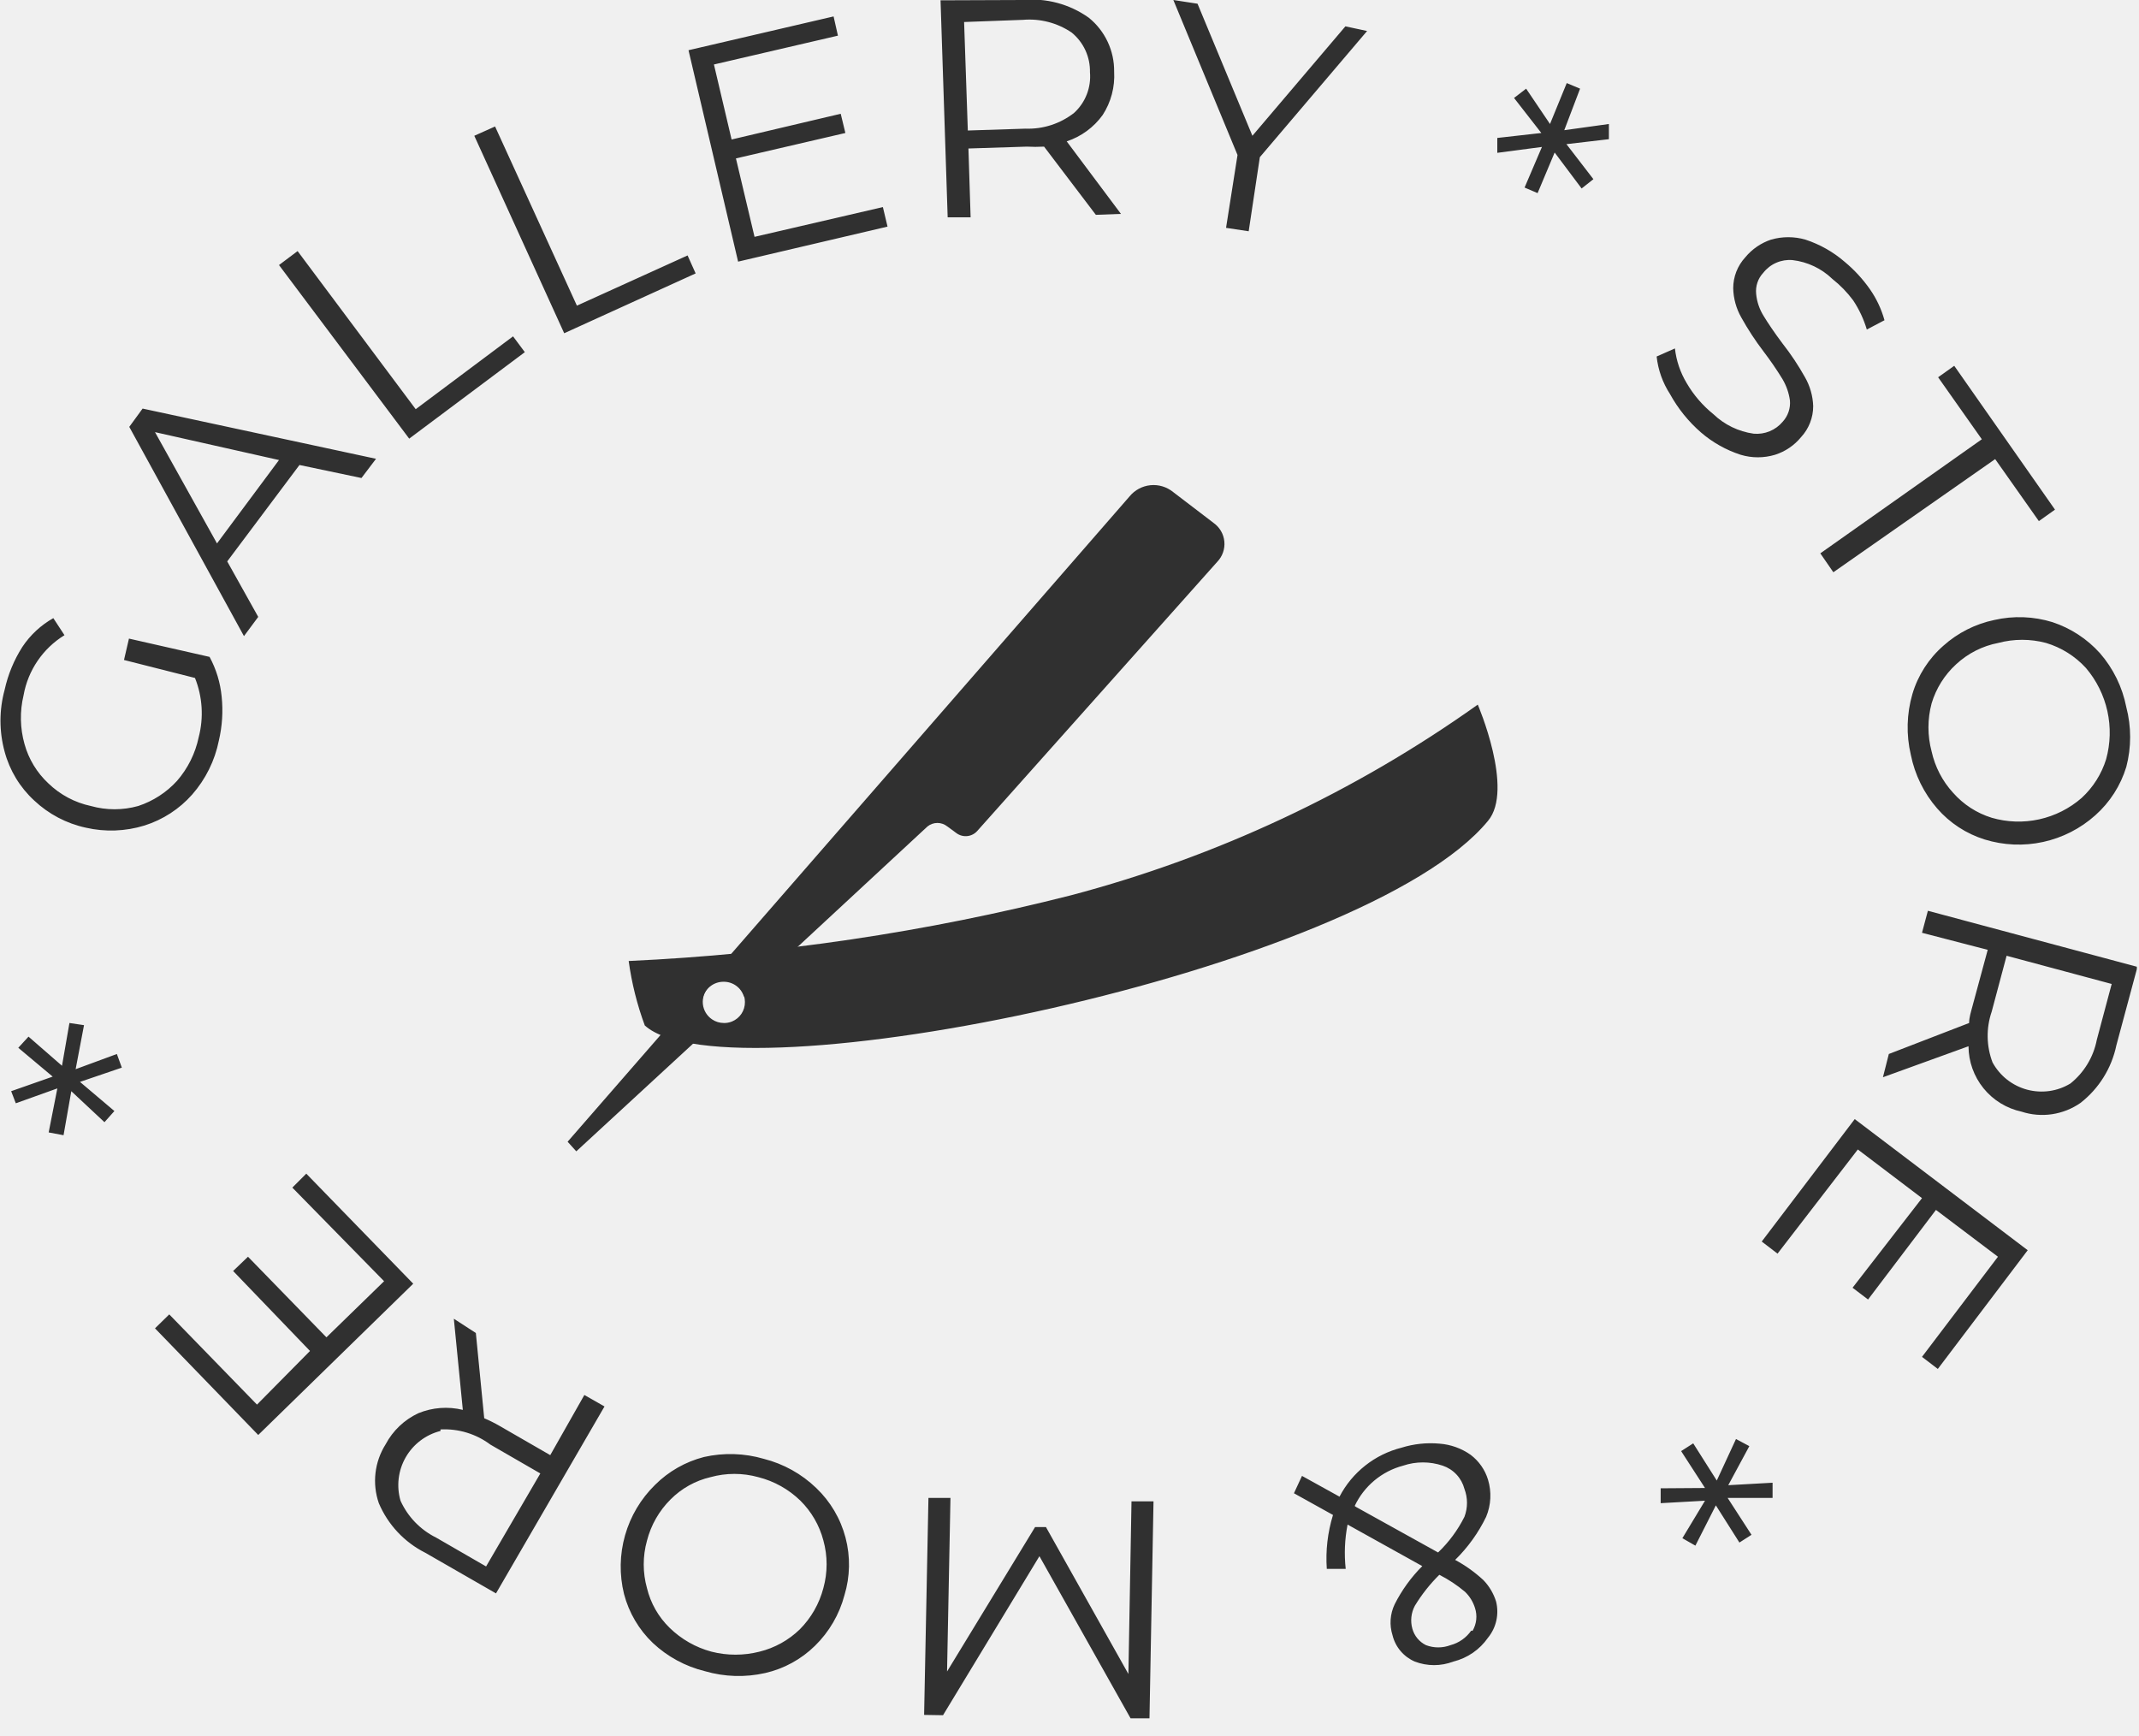
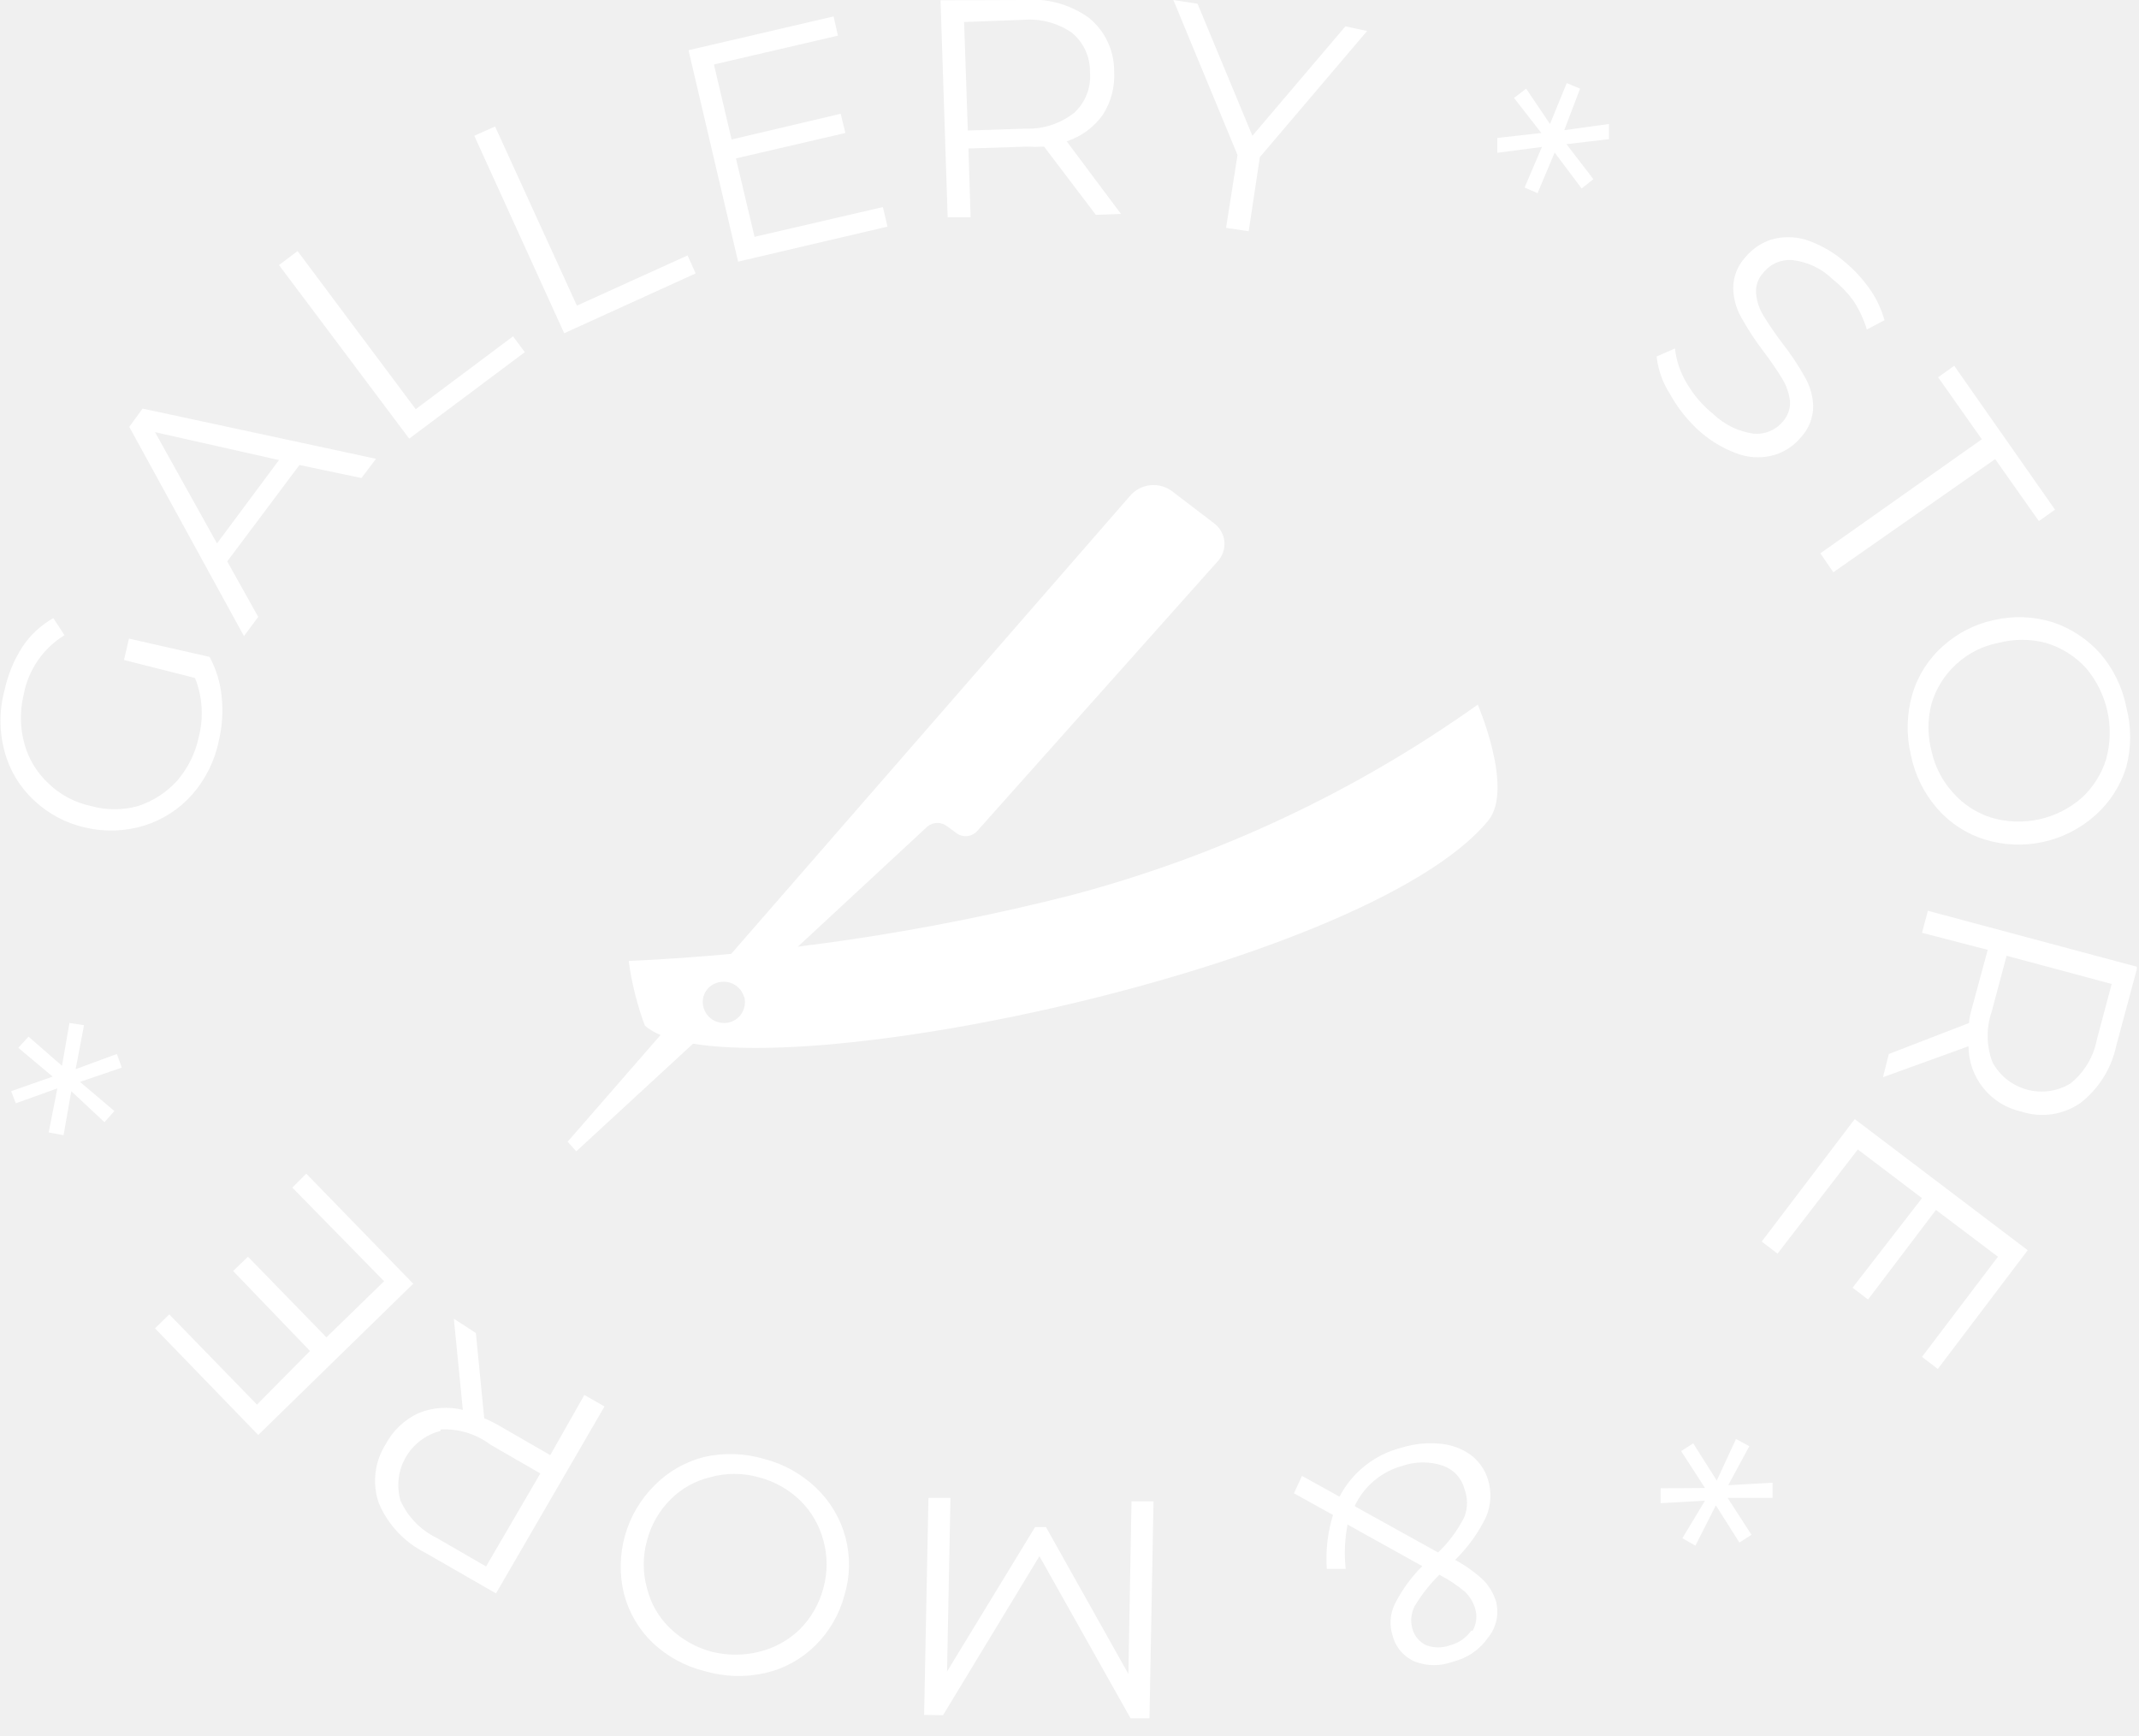
- <svg xmlns="http://www.w3.org/2000/svg" width="69" height="56" fill="none">
-   <g clip-path="url(#a)" fill="#303030">
+ <svg xmlns="http://www.w3.org/2000/svg" width="69" height="56" fill="#ffffff">
+   <g clip-path="url(#a)" fill="#ffffff">
    <path d="m39.15 16.87-1.31-1a1 1 0 0 0-.729-.218 1 1 0 0 0-.671.358L18.31 36.83l.28.31L23.08 33a.69.69 0 0 1-.35-.313.69.69 0 0 1-.069-.464c.032-.158.118-.3.244-.401a.69.69 0 0 1 .444-.152.68.68 0 0 1 .65.48l5.92-5.49a.51.51 0 0 1 .32-.113c.116 0 .229.04.32.113l.3.22a.5.5 0 0 0 .35.09.5.5 0 0 0 .32-.17l7.74-8.68a.829.829 0 0 0 .184-.302.829.829 0 0 0 .042-.351.828.828 0 0 0-.108-.336.83.83 0 0 0-.238-.261Z" />
    <path d="M47.67 22.73a40.449 40.449 0 0 1-13.12 6.15A71.154 71.154 0 0 1 20.28 31c.097.71.271 1.408.52 2.08 2.72 2.46 23.2-1.74 27.2-6.6.85-1.01-.33-3.75-.33-3.75ZM23.35 33a.68.68 0 0 1-.378-.115.68.68 0 0 1-.103-1.046.681.681 0 0 1 .348-.186.681.681 0 0 1 .393.039.68.68 0 0 1 .305.251.68.68 0 0 1 .115.378.67.67 0 0 1-.418.631.671.671 0 0 1-.262.049ZM4 21.29l.16-.69 2.6.59c.215.396.347.832.39 1.28a4.27 4.27 0 0 1-.09 1.42 3.76 3.76 0 0 1-.86 1.74 3.429 3.429 0 0 1-1.54 1 3.649 3.649 0 0 1-1.89.07 3.509 3.509 0 0 1-1.67-.88 3.3 3.3 0 0 1-.95-1.57 3.78 3.78 0 0 1 0-2 4.271 4.271 0 0 1 .57-1.38 2.921 2.921 0 0 1 1-.93l.36.55a2.86 2.86 0 0 0-1.32 1.94 3.12 3.12 0 0 0 .03 1.57c.134.486.401.926.77 1.27a2.819 2.819 0 0 0 1.37.73 2.83 2.83 0 0 0 1.53 0 2.939 2.939 0 0 0 1.25-.81c.35-.403.591-.888.7-1.41a3.07 3.07 0 0 0-.12-1.91l-2.29-.58ZM9.66 15l-2.33 3.11 1 1.79-.46.62-3.7-6.75.43-.59 7.53 1.62-.47.62-2-.42Zm-.66-.16-4-.9 2 3.59 2-2.69ZM9 8.55l.6-.45 3.81 5.1 3.14-2.35.38.51-3.73 2.79-4.2-5.6ZM15.3 4.38l.67-.3 2.64 5.78 3.57-1.62.26.58-4.24 1.93-2.9-6.37ZM28.48 6.68l.15.63-4.82 1.13-1.6-6.82 4.68-1.09.14.62-4 .93.57 2.42 3.52-.83.15.62-3.53.82.6 2.53 4.14-.96ZM35.35 6.93l-1.67-2.2a5.068 5.068 0 0 1-.56 0l-1.88.06.07 2.22h-.74l-.23-7 2.66-.01a3.16 3.16 0 0 1 2.12.57c.26.209.468.474.61.776.142.301.214.631.21.964a2.32 2.32 0 0 1-.37 1.4 2.33 2.33 0 0 1-1.16.85l1.75 2.34-.81.03Zm-.7-3.29a1.59 1.59 0 0 0 .408-.596 1.59 1.59 0 0 0 .102-.714 1.608 1.608 0 0 0-.147-.708 1.609 1.609 0 0 0-.443-.572 2.43 2.43 0 0 0-1.57-.41l-1.9.07.12 3.5 1.86-.06a2.4 2.4 0 0 0 1.57-.51ZM40.64 5.07l-.36 2.39-.73-.11.37-2.35-2.07-5 .78.12 1.77 4.26 3-3.53.7.15-3.46 4.07ZM50.53 4.65l.87 1.13-.38.3-.87-1.16-.55 1.31-.42-.18.56-1.31-1.44.19v-.48l1.42-.16-.88-1.13.39-.3.77 1.14.54-1.32.43.18-.51 1.34 1.44-.2v.49l-1.37.16ZM53.87 12.71a2.771 2.771 0 0 1-.43-1.21l.59-.26c.044.396.174.778.38 1.12.223.383.515.722.86 1 .356.341.811.562 1.3.63.177.016.354-.011.518-.079.164-.068.309-.175.422-.311a.899.899 0 0 0 .186-.316.899.899 0 0 0 .044-.364 1.841 1.841 0 0 0-.24-.69c-.188-.307-.392-.604-.61-.89a9.087 9.087 0 0 1-.72-1.1 2 2 0 0 1-.26-.94 1.47 1.47 0 0 1 .39-1 1.83 1.83 0 0 1 .83-.57 2 2 0 0 1 1.11 0c.467.153.899.398 1.27.72.308.256.58.552.81.88.212.304.371.642.47 1l-.57.3a3.52 3.52 0 0 0-.44-.94 3.611 3.611 0 0 0-.67-.69 2.22 2.22 0 0 0-1.29-.61 1.08 1.08 0 0 0-.522.086 1.08 1.08 0 0 0-.418.324.859.859 0 0 0-.189.315.86.86 0 0 0-.041.365c.023.252.106.495.24.71.14.23.34.53.61.89.268.341.508.702.72 1.08.166.286.259.609.27.94.001.371-.139.728-.39 1a1.78 1.78 0 0 1-.84.57 1.92 1.92 0 0 1-1.11 0 3.709 3.709 0 0 1-1.28-.72 4.549 4.549 0 0 1-1-1.24ZM63.93 14.17l-1.41-2 .52-.37 3.25 4.64-.52.37-1.41-2-5.22 3.65-.42-.61 5.21-3.68ZM61.69 22.39a3.319 3.319 0 0 1 1-1.56 3.549 3.549 0 0 1 1.64-.83 3.62 3.62 0 0 1 1.88.07 3.56 3.56 0 0 1 1.53 1 3.75 3.75 0 0 1 .85 1.74 3.811 3.811 0 0 1 0 1.93 3.421 3.421 0 0 1-1 1.56 3.711 3.711 0 0 1-1.682.86 3.71 3.71 0 0 1-1.888-.08 3.35 3.35 0 0 1-1.53-1 3.76 3.76 0 0 1-.85-1.73 3.849 3.849 0 0 1 .05-1.96ZM63 25.57c.334.38.766.661 1.25.81a3.099 3.099 0 0 0 1.532.05c.507-.112.977-.349 1.368-.69.369-.34.642-.771.79-1.25a3.22 3.22 0 0 0 .04-1.551A3.22 3.22 0 0 0 67.29 21.55a2.849 2.849 0 0 0-1.29-.81 3 3 0 0 0-1.54 0 2.759 2.759 0 0 0-1.36.69 2.79 2.79 0 0 0-.79 1.26 2.999 2.999 0 0 0 0 1.55c.11.496.347.955.69 1.33ZM60.93 34l2.59-1c0-.18.06-.36.11-.55l.49-1.81-2.12-.55.19-.71 6.76 1.81-.68 2.53a3.17 3.17 0 0 1-1.16 1.86c-.274.19-.588.314-.917.363-.33.049-.666.02-.983-.083a2.17 2.17 0 0 1-1.226-.754 2.17 2.17 0 0 1-.484-1.356l-2.76 1 .19-.75Zm3.35.28c.117.212.276.399.467.549.191.149.41.259.645.322.234.062.479.077.719.043.24-.034.471-.117.678-.243.441-.354.743-.854.85-1.41l.48-1.8-3.39-.91-.48 1.8a2.41 2.41 0 0 0 .03 1.65ZM57.34 40.44l-.51-.39 3-3.95 5.58 4.23-2.9 3.83-.51-.39 2.45-3.23-2-1.51-2.19 2.89-.5-.38 2.24-2.89-2.07-1.57-2.59 3.36ZM55 48.41l-1.43.08v-.48l1.43-.01-.77-1.19.39-.25.76 1.2.62-1.34.43.23-.68 1.26 1.43-.08v.49h-1.45l.77 1.19-.39.25-.76-1.2-.66 1.3-.42-.24.73-1.21ZM42 47.61l1.21.67c.203-.39.486-.732.831-1.004a3.111 3.111 0 0 1 1.169-.576 3.161 3.161 0 0 1 1.23-.13c.36.028.705.152 1 .36.266.201.463.481.56.8.12.395.099.819-.06 1.2a4.999 4.999 0 0 1-1 1.39c.33.177.635.396.91.65.189.195.329.431.41.69.051.202.054.413.009.616a1.33 1.33 0 0 1-.269.554c-.267.385-.665.658-1.12.77a1.74 1.74 0 0 1-1.24 0 1.25 1.25 0 0 1-.46-.34c-.125-.147-.214-.322-.26-.51a1.36 1.36 0 0 1 .07-1c.23-.455.53-.87.89-1.23l-2.41-1.34c-.092.471-.112.953-.06 1.43h-.61a4.778 4.778 0 0 1 .2-1.74l-1.26-.7.26-.56Zm1.74 1 2.65 1.47c.347-.332.635-.721.85-1.15a1.27 1.27 0 0 0 0-.9 1.081 1.081 0 0 0-.255-.463 1.081 1.081 0 0 0-.445-.287 2 2 0 0 0-1.28 0 2.4 2.4 0 0 0-.924.477 2.401 2.401 0 0 0-.636.823l.04.03Zm3.76 4a.901.901 0 0 0 .12-.361.9.9 0 0 0-.04-.379 1.23 1.23 0 0 0-.32-.52 4.322 4.322 0 0 0-.83-.55 5.22 5.22 0 0 0-.79 1 1.0 1 0 0 0-.08.74.84.84 0 0 0 .44.53c.255.096.535.096.79 0 .272-.072.509-.239.67-.47l.04.01ZM29.81 55.32l.14-7h.71l-.11 5.6 2.84-4.66h.35l2.66 4.74.1-5.57h.71l-.13 7h-.61l-2.94-5.23-3.11 5.13-.61-.01ZM26.33 48c.457.436.784.99.945 1.601a3.41 3.41 0 0 1-.035 1.859 3.56 3.56 0 0 1-.95 1.63 3.36 3.36 0 0 1-1.61.88 3.88 3.88 0 0 1-1.94-.06 3.76 3.76 0 0 1-1.68-.91 3.36 3.36 0 0 1-.93-1.58 3.691 3.691 0 0 1 .033-1.893 3.69 3.69 0 0 1 .967-1.627 3.45 3.45 0 0 1 1.58-.9 3.85 3.85 0 0 1 1.93.06c.635.161 1.218.485 1.69.94Zm-3.41-.35a2.669 2.669 0 0 0-1.29.72 2.89 2.89 0 0 0-.76 1.33 2.849 2.849 0 0 0 0 1.53c.118.487.371.931.73 1.28.377.368.841.633 1.35.77a3.141 3.141 0 0 0 1.55 0 2.841 2.841 0 0 0 1.3-.72 2.941 2.941 0 0 0 .76-1.33 2.88 2.88 0 0 0 0-1.54 2.81 2.81 0 0 0-.74-1.28 3 3 0 0 0-1.36-.76 2.89 2.89 0 0 0-1.54 0ZM15.35 43l.27 2.75c.172.073.339.157.5.25l1.63.94 1.1-1.94.65.37L16 51.4l-2.28-1.31a3.179 3.179 0 0 1-1.5-1.6 2.2 2.2 0 0 1-.107-.975c.038-.329.15-.645.327-.925a2.29 2.29 0 0 1 1.05-1c.456-.189.961-.227 1.44-.11l-.29-2.94.71.46Zm-1.14 3.16c-.235.059-.456.165-.648.311a1.799 1.799 0 0 0-.475.54 1.798 1.798 0 0 0-.226.683 1.8 1.8 0 0 0 .059.717 2.459 2.459 0 0 0 1.15 1.19l1.61.93 1.75-3-1.61-.93a2.471 2.471 0 0 0-1.61-.49v.05ZM9.43 38.31l.45-.45 3.45 3.55-5 4.88-3.33-3.44.46-.45 2.83 2.91 1.71-1.73-2.48-2.58.48-.46 2.53 2.6 1.86-1.81-2.96-3.02ZM2 34.38l.24-1.38.47.07-.27 1.42 1.33-.49.16.44-1.35.46 1.11.94-.32.36-1.07-1-.25 1.42-.48-.09.28-1.42-1.34.48-.15-.39 1.34-.47-1.11-.93.33-.36 1.08.94Z" />
  </g>
  <defs>
    <clipPath id="a">
-       <path fill="#fff" d="M0 0h68.93v55.46H0z" />
+       <path fill="#ffffff" d="M0 0h68.93v55.46H0z" />
    </clipPath>
  </defs>
</svg>
